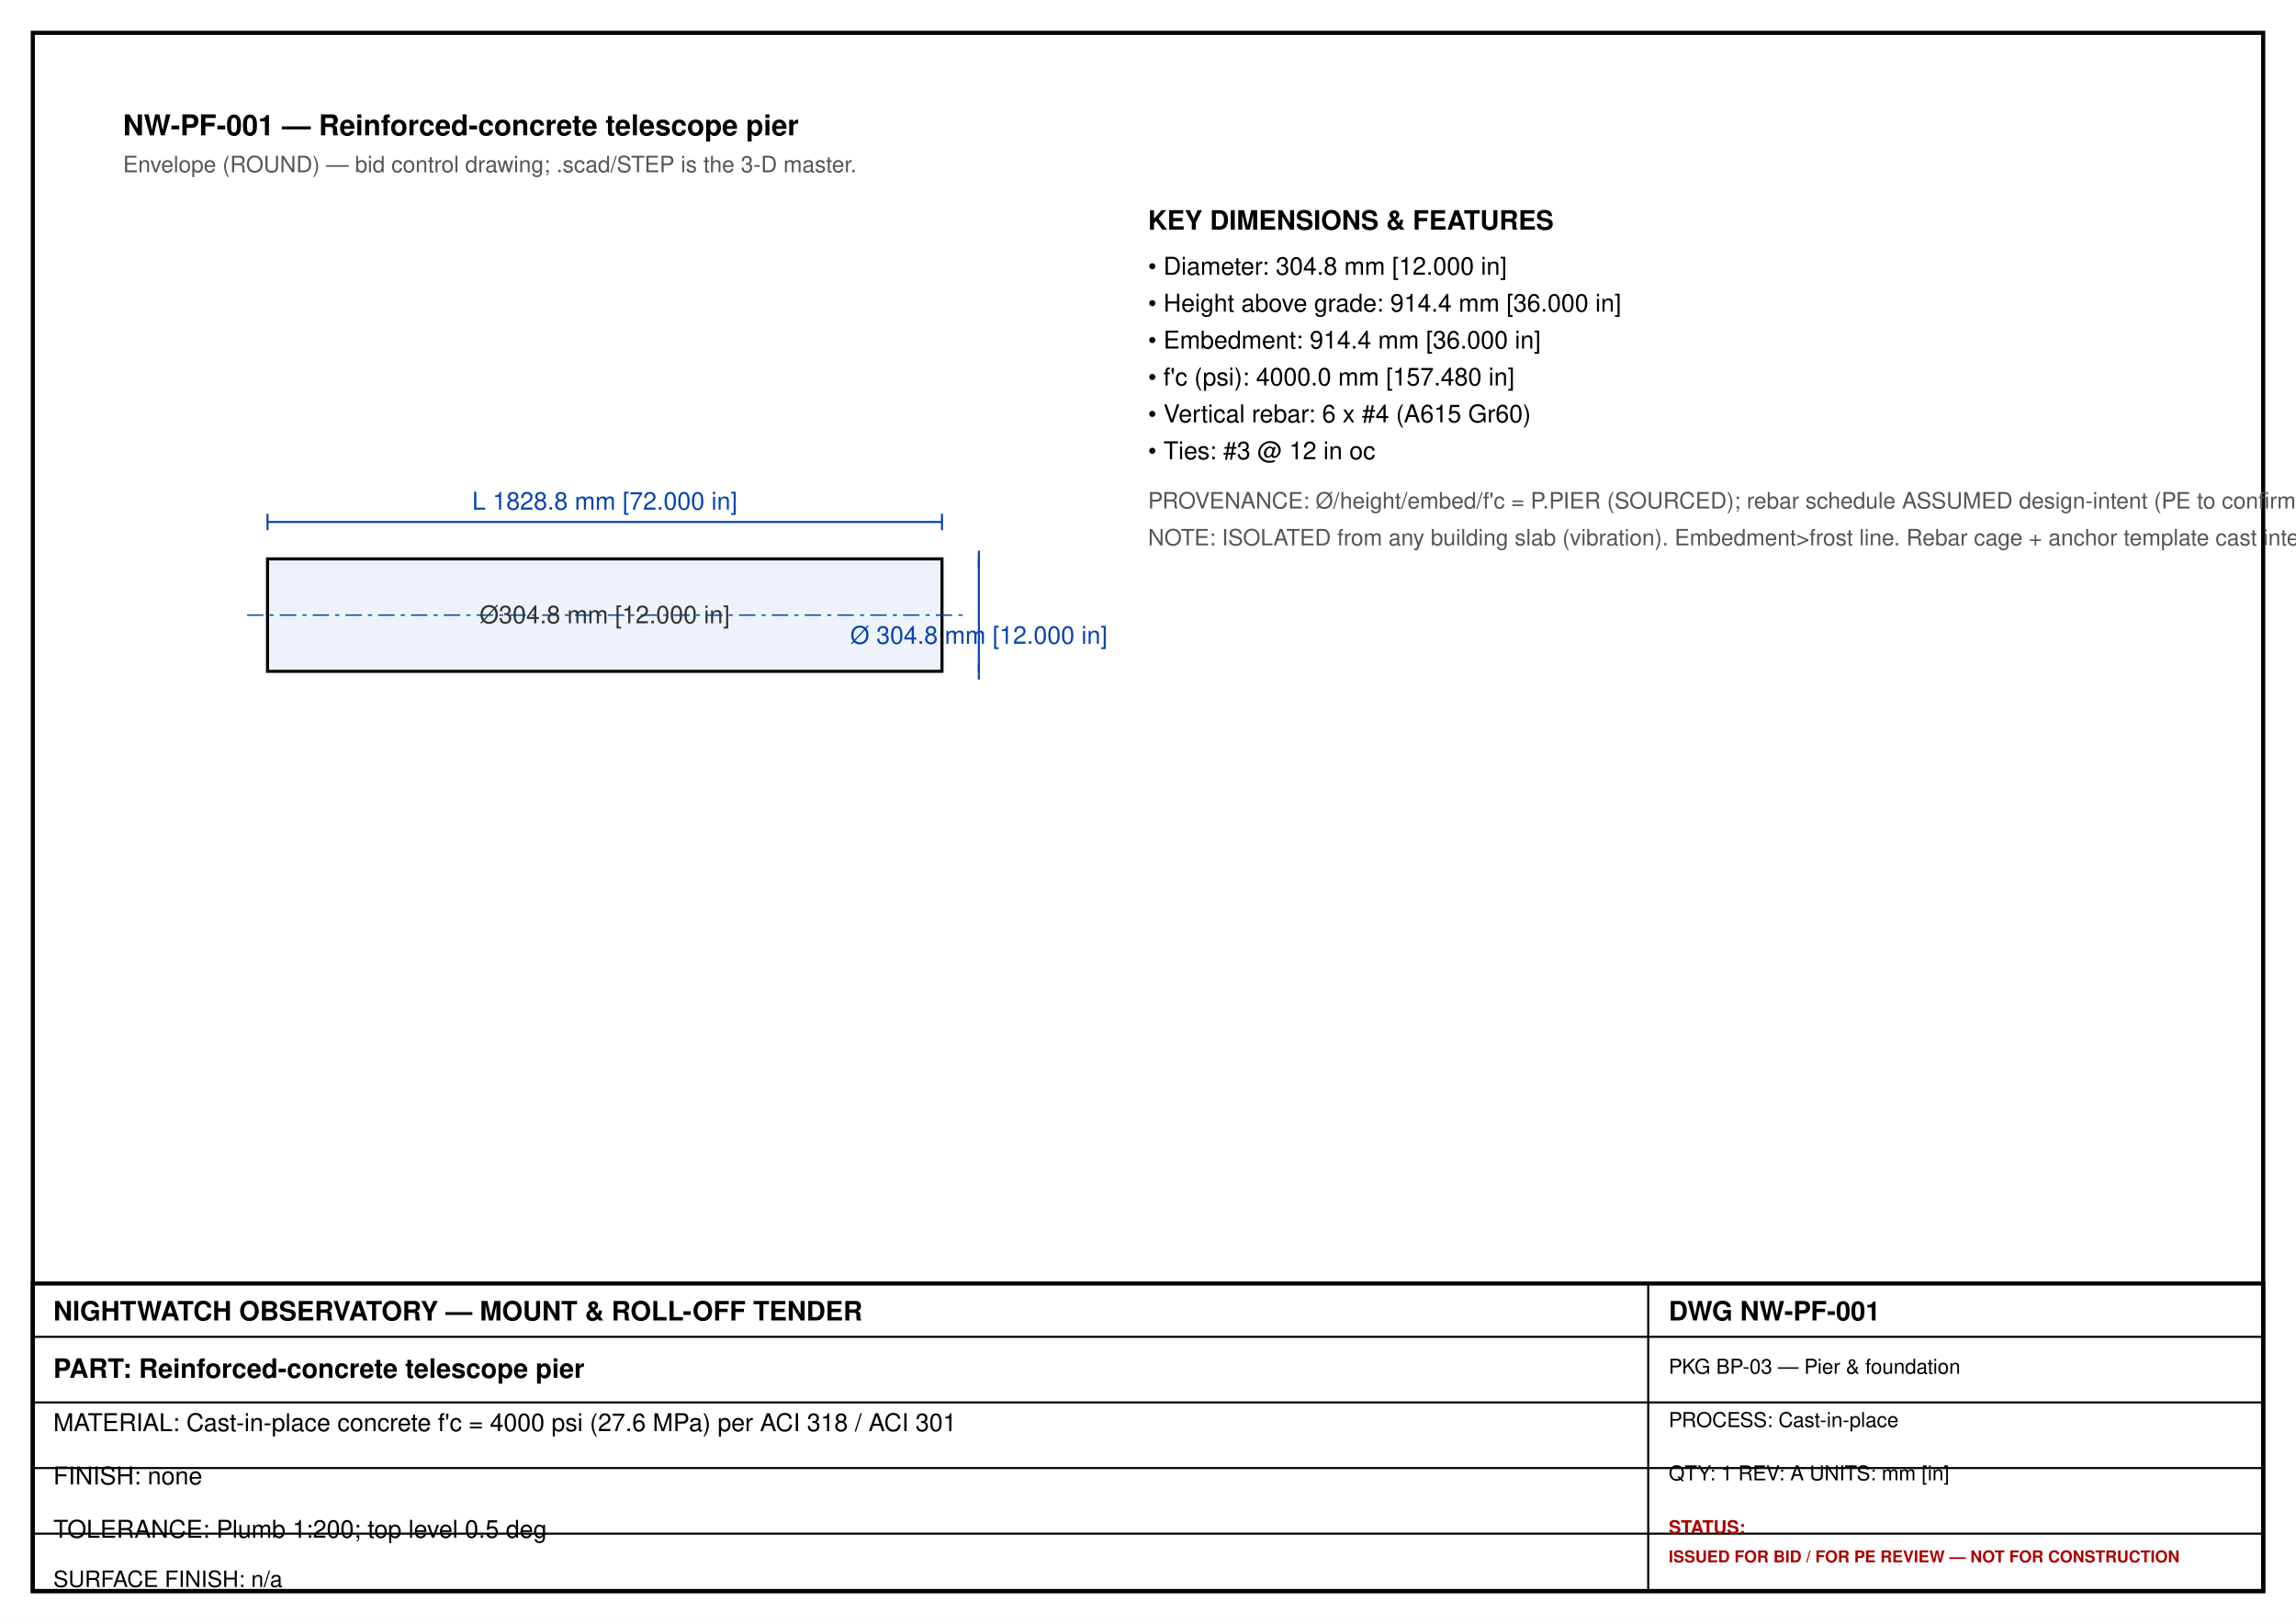
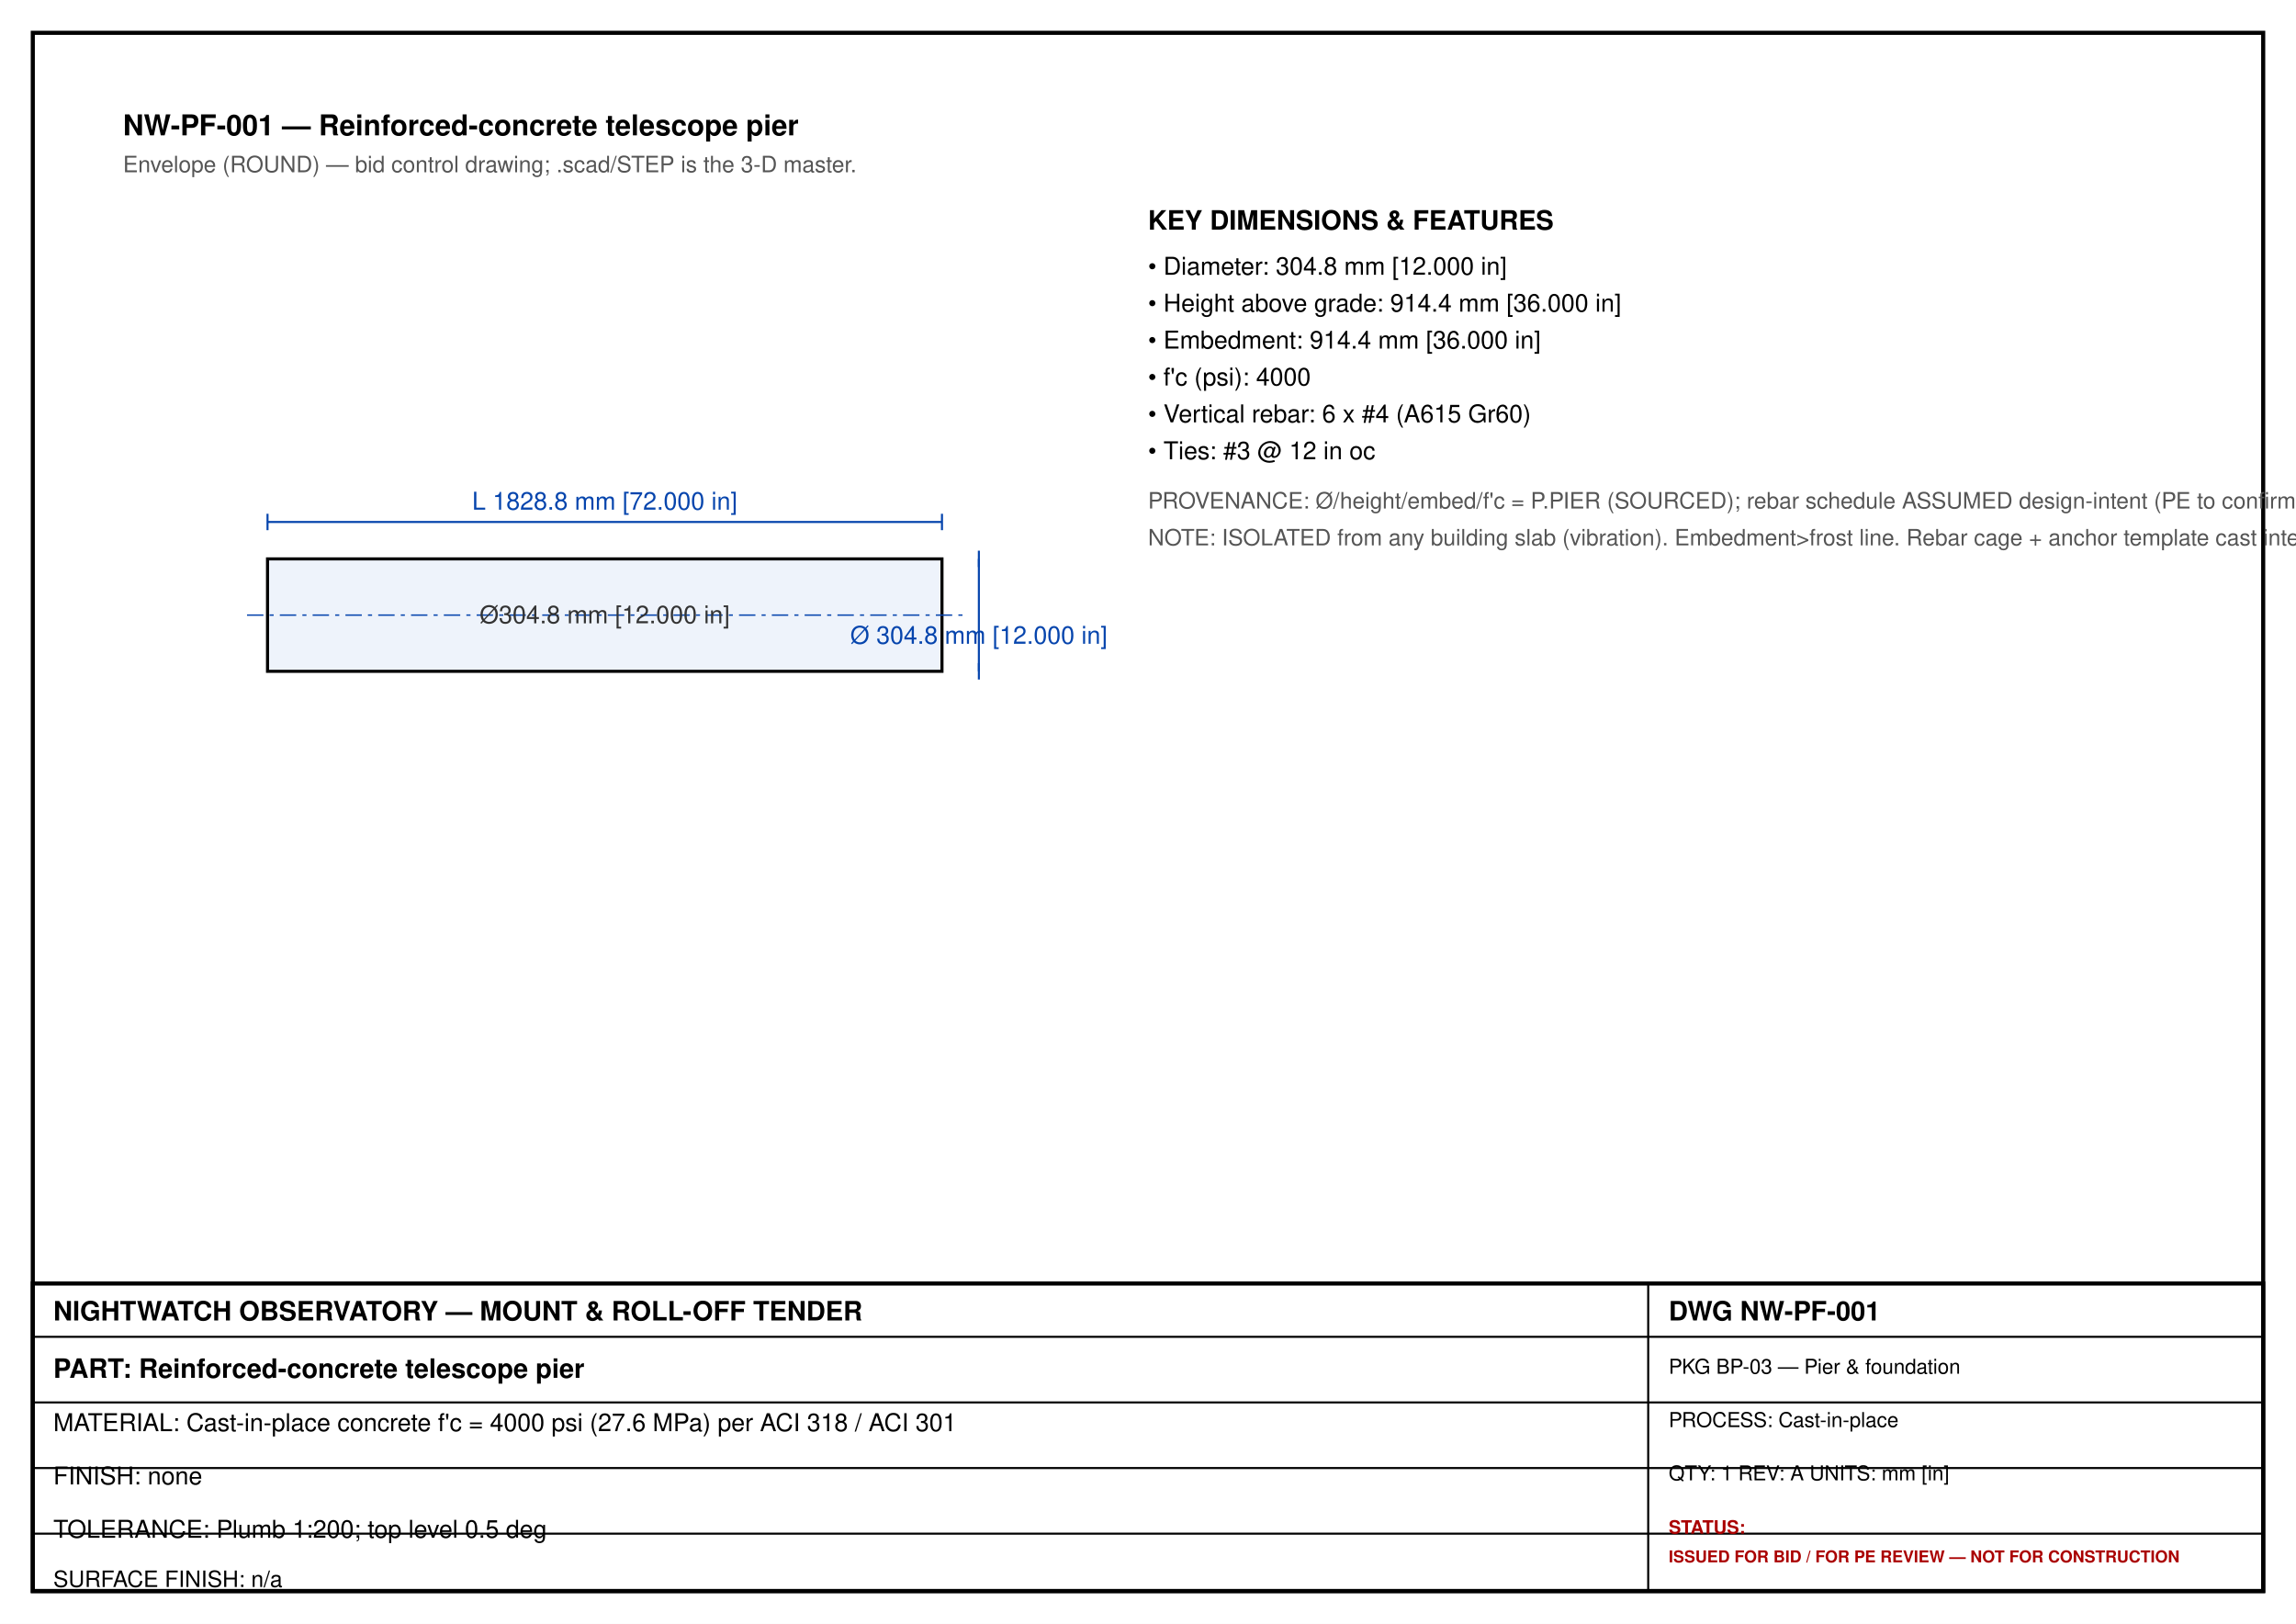
<svg xmlns="http://www.w3.org/2000/svg" width="1120" height="792" viewBox="0 0 1120 792" font-family="Helvetica,Arial,sans-serif">
  <rect x="0" y="0" width="1120" height="792" fill="white" />
  <rect x="16" y="16" width="1088" height="760" fill="none" stroke="black" stroke-width="2" />
  <text x="60" y="66" font-size="14" font-weight="bold">NW-PF-001 — Reinforced-concrete telescope pier</text>
  <text x="60" y="84" font-size="11" fill="#555">Envelope (ROUND) — bid control drawing; .scad/STEP is the 3-D master.</text>
  <rect x="130.5" y="272.583" width="329.0" height="54.833" fill="#eef3fb" stroke="black" stroke-width="1.5" />
  <line x1="120.5" y1="300" x2="469.5" y2="300" stroke="#0645ad" stroke-width="0.7" stroke-dasharray="8 3 2 3" />
  <line x1="130.5" y1="254.583" x2="459.5" y2="254.583" stroke="#0645ad" stroke-width="1" />
  <line x1="130.5" y1="250.583" x2="130.5" y2="258.583" stroke="#0645ad" stroke-width="1" />
  <line x1="459.5" y1="250.583" x2="459.5" y2="258.583" stroke="#0645ad" stroke-width="1" />
  <text x="295.0" y="248.583" font-size="12" fill="#0645ad" text-anchor="middle">L 1828.8 mm [72.000 in]</text>
  <line x1="477.5" y1="272.583" x2="477.5" y2="327.417" stroke="#0645ad" stroke-width="1" />
  <line x1="477.5" y1="268.583" x2="477.5" y2="276.583" stroke="#0645ad" stroke-width="1" />
  <line x1="477.5" y1="323.417" x2="477.5" y2="331.417" stroke="#0645ad" stroke-width="1" />
  <text x="477.5" y="314.0" font-size="12" fill="#0645ad" text-anchor="middle">Ø 304.8 mm [12.000 in]</text>
  <text x="295.0" y="304" font-size="12" fill="#333" text-anchor="middle">Ø304.8 mm [12.000 in]</text>
  <text x="560" y="112" font-size="13" font-weight="bold">KEY DIMENSIONS &amp; FEATURES</text>
  <text x="560" y="134" font-size="12">• Diameter: 304.8 mm [12.000 in]</text>
  <text x="560" y="152" font-size="12">• Height above grade: 914.4 mm [36.000 in]</text>
  <text x="560" y="170" font-size="12">• Embedment: 914.4 mm [36.000 in]</text>
-   <text x="560" y="188" font-size="12">• f'c (psi): 4000.0 mm [157.480 in]</text>
+   <text x="560" y="188" font-size="12">• f'c (psi): 4000</text>
  <text x="560" y="206" font-size="12">• Vertical rebar: 6 x #4 (A615 Gr60)</text>
  <text x="560" y="224" font-size="12">• Ties: #3 @ 12 in oc</text>
  <text x="560" y="248" font-size="11" fill="#555">PROVENANCE: Ø/height/embed/f'c = P.PIER (SOURCED); rebar schedule ASSUMED design-intent (PE to confirm).</text>
  <text x="560" y="266" font-size="11" fill="#555">NOTE: ISOLATED from any building slab (vibration). Embedment&gt;frost line. Rebar cage + anchor template cast integrally. REQUIRES PE STAMP.</text>
  <rect x="16" y="626" width="1088" height="150" fill="none" stroke="black" stroke-width="2" />
  <line x1="16" y1="652" x2="1104" y2="652" stroke="black" stroke-width="1" />
  <line x1="16" y1="684" x2="1104" y2="684" stroke="black" stroke-width="1" />
  <line x1="16" y1="716" x2="1104" y2="716" stroke="black" stroke-width="1" />
  <line x1="16" y1="748" x2="1104" y2="748" stroke="black" stroke-width="1" />
  <line x1="804" y1="626" x2="804" y2="776" stroke="black" stroke-width="1" />
  <text x="26" y="644" font-size="13" font-weight="bold" fill="black">NIGHTWATCH OBSERVATORY — MOUNT &amp; ROLL-OFF TENDER</text>
  <text x="26" y="672" font-size="13" font-weight="bold" fill="black">PART: Reinforced-concrete telescope pier</text>
  <text x="26" y="698" font-size="12" font-weight="normal" fill="black">MATERIAL: Cast-in-place concrete f'c = 4000 psi (27.6 MPa) per ACI 318 / ACI 301</text>
  <text x="26" y="724" font-size="12" font-weight="normal" fill="black">FINISH: none</text>
  <text x="26" y="750" font-size="12" font-weight="normal" fill="black">TOLERANCE: Plumb 1:200; top level 0.5 deg</text>
  <text x="26" y="774" font-size="11" font-weight="normal" fill="black">SURFACE FINISH: n/a</text>
  <text x="814" y="644" font-size="13" font-weight="bold" fill="black">DWG NW-PF-001</text>
  <text x="814" y="670" font-size="10" font-weight="normal" fill="black">PKG BP-03 — Pier &amp; foundation</text>
  <text x="814" y="696" font-size="10" font-weight="normal" fill="black">PROCESS: Cast-in-place</text>
  <text x="814" y="722" font-size="10" font-weight="normal" fill="black">QTY: 1    REV: A    UNITS: mm [in]</text>
  <text x="814" y="748" font-size="9" font-weight="bold" fill="#a00">STATUS:</text>
  <text x="814" y="762" font-size="8" font-weight="bold" fill="#a00">ISSUED FOR BID / FOR PE REVIEW — NOT FOR CONSTRUCTION</text>
</svg>
